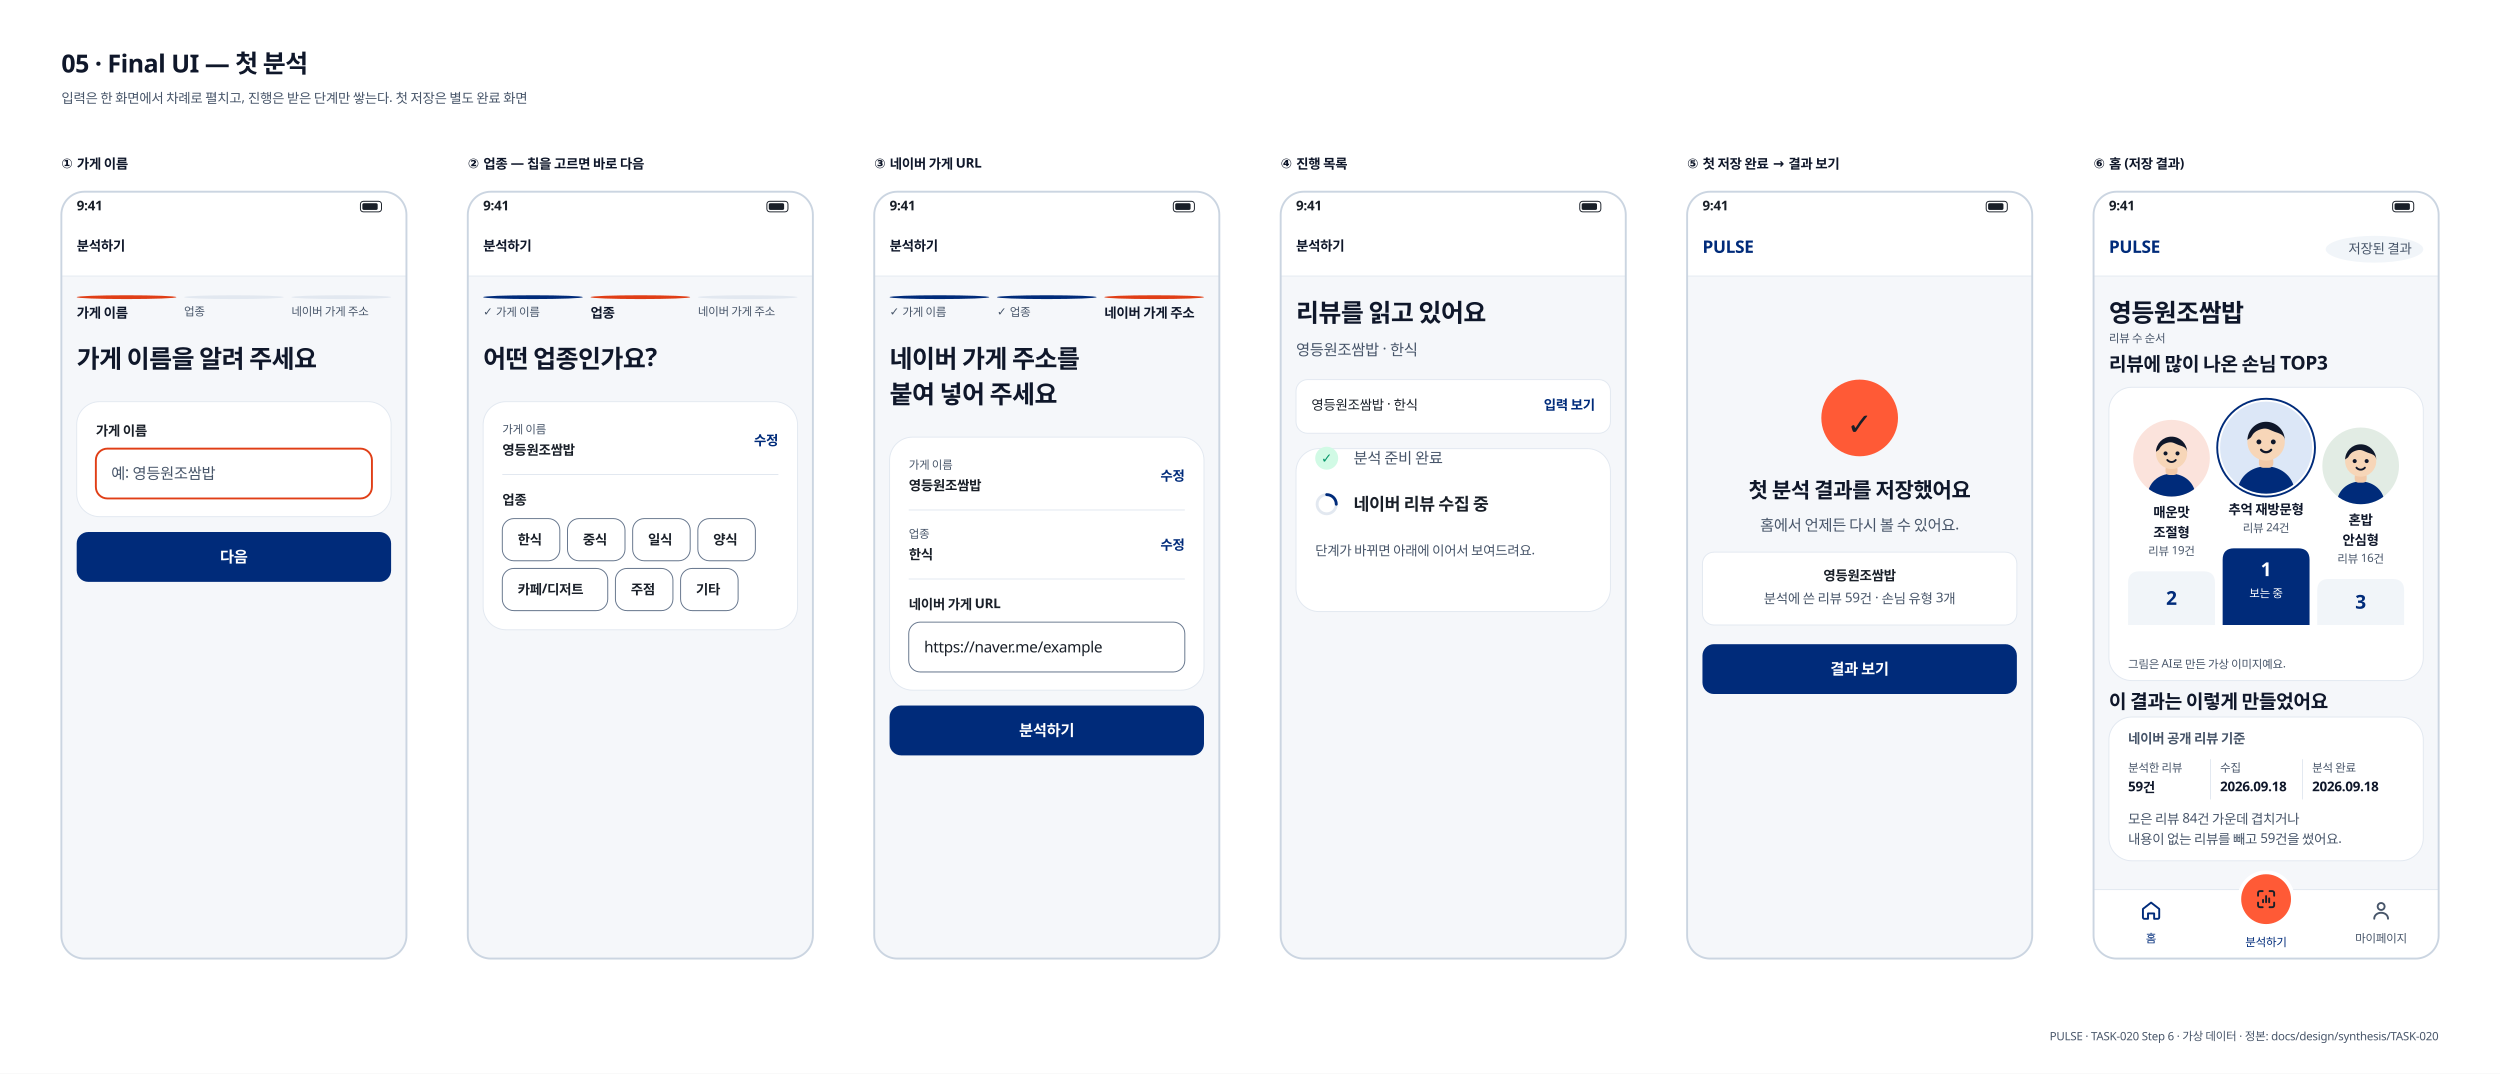
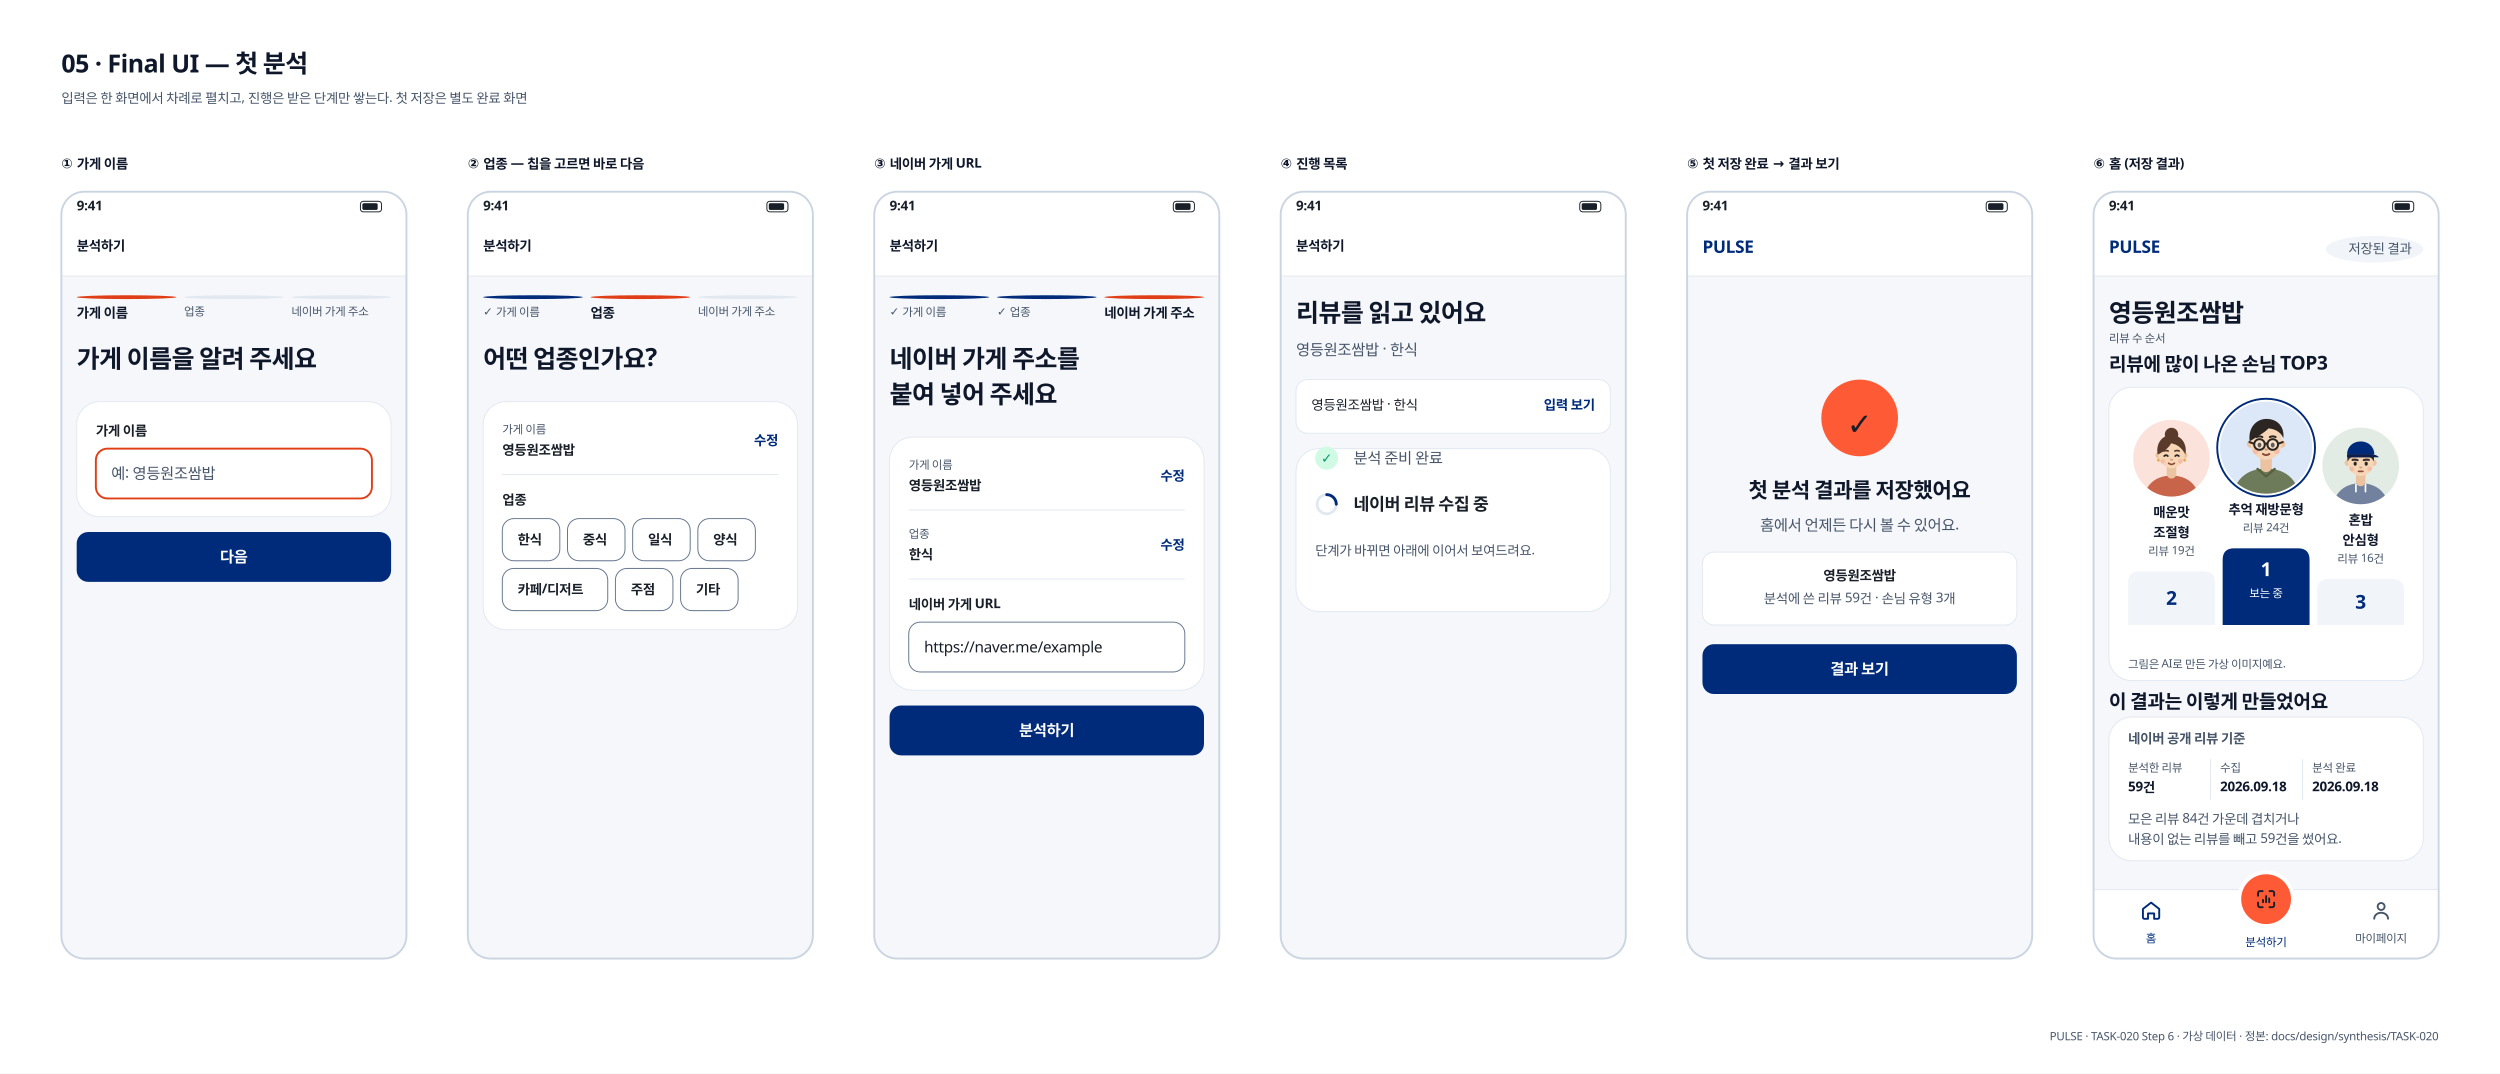
<svg xmlns="http://www.w3.org/2000/svg" width="2608" height="1120" viewBox="0 0 2608 1120">
  <rect x="0" y="0" width="2608" height="1120" rx="0" fill="#FFFFFF" />
  <text x="64" y="75.6" font-family="Pretendard" font-size="26" font-weight="600" letter-spacing="-0.52" fill="#0F172A" text-anchor="start">05 · Final UI — 첫 분석</text>
  <text x="64" y="107.4" font-family="Pretendard" font-size="14" font-weight="400" letter-spacing="-0.28" fill="#475569" text-anchor="start">입력은 한 화면에서 차례로 펼치고, 진행은 받은 단계만 쌓는다. 첫 저장은 별도 완료 화면</text>
  <g transform="translate(64 200)">
    <g id="Screen/Input-1-Name">
      <text x="0" y="-24.6" font-family="Pretendard" font-size="14" font-weight="700" letter-spacing="-0.28" fill="#0F172A" text-anchor="start">① 가게 이름</text>
      <clipPath id="clip-Input-1-Name">
        <rect x="0" y="0" width="360" height="800" rx="24" fill="none" />
      </clipPath>
      <g clip-path="url(#clip-Input-1-Name)">
        <rect x="0" y="0" width="360" height="800" rx="0" fill="#F5F7FA" />
        <rect x="0" y="0" width="360" height="32" rx="0" fill="#F5F7FA" />
        <g id="Header">
          <rect x="0" y="0" width="360" height="88" rx="0" fill="#FFFFFF" />
          <line x1="0" y1="88" x2="360" y2="88" stroke="#E2E8F0" stroke-width="1" />
          <text x="16" y="61.4" font-family="Pretendard" font-size="14" font-weight="600" letter-spacing="-0.28" fill="#0F172A" text-anchor="start">분석하기</text>
        </g>
        <g id="StepIndicator">
          <rect x="16" y="108" width="104" height="4" rx="9999" fill="#E03E16" />
          <text x="16" y="131.4" font-family="Pretendard" font-size="14" font-weight="600" letter-spacing="-0.28" fill="#0F172A" text-anchor="start">가게 이름</text>
          <rect x="128" y="108" width="104" height="4" rx="9999" fill="#E2E8F0" />
          <text x="128" y="129.2" font-family="Pretendard" font-size="12" font-weight="400" letter-spacing="-0.24" fill="#475569" text-anchor="start">업종</text>
          <rect x="240" y="108" width="104" height="4" rx="9999" fill="#E2E8F0" />
          <text x="240" y="129.2" font-family="Pretendard" font-size="12" font-weight="400" letter-spacing="-0.24" fill="#475569" text-anchor="start">네이버 가게 주소</text>
        </g>
        <g id="PageTitle">
          <text x="16" y="183.6" font-family="Pretendard" font-size="26" font-weight="600" letter-spacing="-0.52" fill="#0F172A" text-anchor="start">가게 이름을 알려 주세요</text>
        </g>
        <rect x="16" y="219" width="328" height="120" rx="24" fill="#FFFFFF" stroke="#E2E8F0" stroke-width="1" />
        <g id="TextField/focus/가게 이름">
          <text x="36" y="254.4" font-family="Pretendard" font-size="14" font-weight="600" letter-spacing="-0.28" fill="#191F28" text-anchor="start">가게 이름</text>
          <rect x="36" y="268" width="288" height="52" rx="12" fill="#FFFFFF" stroke="#E03E16" stroke-width="2" />
          <text x="52" y="299.6" font-family="Pretendard" font-size="16" font-weight="400" letter-spacing="-0.32" fill="#475569" text-anchor="start">예: 영등원조쌈밥</text>
        </g>
        <g id="Button/Primary/다음">
          <rect x="16" y="355" width="328" height="52" rx="12" fill="#002B7A" />
          <text x="180" y="386.6" font-family="Pretendard" font-size="16" font-weight="600" letter-spacing="-0.32" fill="#FFFFFF" text-anchor="middle">다음</text>
        </g>
        <text x="16" y="19.4" font-family="Pretendard" font-size="14" font-weight="600" letter-spacing="-0.28" fill="#191F28" text-anchor="start">9:41</text>
        <rect x="312" y="10" width="22" height="11" rx="3" fill="none" stroke="#191F28" stroke-width="1" />
        <rect x="314" y="12" width="16" height="7" rx="1.5" fill="#191F28" />
      </g>
      <rect x="0" y="0" width="360" height="800" rx="24" fill="none" stroke="#CBD5E1" stroke-width="2" />
    </g>
  </g>
  <g transform="translate(488 200)">
    <g id="Screen/Input-2-Category">
      <text x="0" y="-24.6" font-family="Pretendard" font-size="14" font-weight="700" letter-spacing="-0.28" fill="#0F172A" text-anchor="start">② 업종 — 칩을 고르면 바로 다음</text>
      <clipPath id="clip-Input-2-Category">
        <rect x="0" y="0" width="360" height="800" rx="24" fill="none" />
      </clipPath>
      <g clip-path="url(#clip-Input-2-Category)">
        <rect x="0" y="0" width="360" height="800" rx="0" fill="#F5F7FA" />
        <rect x="0" y="0" width="360" height="32" rx="0" fill="#F5F7FA" />
        <g id="Header 2">
          <rect x="0" y="0" width="360" height="88" rx="0" fill="#FFFFFF" />
          <line x1="0" y1="88" x2="360" y2="88" stroke="#E2E8F0" stroke-width="1" />
          <text x="16" y="61.4" font-family="Pretendard" font-size="14" font-weight="600" letter-spacing="-0.28" fill="#0F172A" text-anchor="start">분석하기</text>
        </g>
        <g id="StepIndicator 2">
          <rect x="16" y="108" width="104" height="4" rx="9999" fill="#002B7A" />
          <text x="16" y="129.2" font-family="Pretendard" font-size="12" font-weight="400" letter-spacing="-0.24" fill="#475569" text-anchor="start">✓ 가게 이름</text>
          <rect x="128" y="108" width="104" height="4" rx="9999" fill="#E03E16" />
          <text x="128" y="131.4" font-family="Pretendard" font-size="14" font-weight="600" letter-spacing="-0.28" fill="#0F172A" text-anchor="start">업종</text>
          <rect x="240" y="108" width="104" height="4" rx="9999" fill="#E2E8F0" />
          <text x="240" y="129.2" font-family="Pretendard" font-size="12" font-weight="400" letter-spacing="-0.24" fill="#475569" text-anchor="start">네이버 가게 주소</text>
        </g>
        <g id="PageTitle 2">
          <text x="16" y="183.6" font-family="Pretendard" font-size="26" font-weight="600" letter-spacing="-0.52" fill="#0F172A" text-anchor="start">어떤 업종인가요?</text>
        </g>
        <rect x="16" y="219" width="328" height="238" rx="24" fill="#FFFFFF" stroke="#E2E8F0" stroke-width="1" />
        <g id="InputDoneRow/가게 이름">
          <text x="36" y="252.2" font-family="Pretendard" font-size="12" font-weight="400" letter-spacing="-0.24" fill="#475569" text-anchor="start">가게 이름</text>
          <text x="36" y="274.4" font-family="Pretendard" font-size="14" font-weight="700" letter-spacing="-0.28" fill="#191F28" text-anchor="start">영등원조쌈밥</text>
          <text x="324" y="264.4" font-family="Pretendard" font-size="14" font-weight="600" letter-spacing="-0.28" fill="#002B7A" text-anchor="end">수정</text>
          <line x1="36" y1="295" x2="324" y2="295" stroke="#E2E8F0" stroke-width="1" />
        </g>
        <text x="36" y="326.4" font-family="Pretendard" font-size="14" font-weight="600" letter-spacing="-0.28" fill="#191F28" text-anchor="start">업종</text>
        <g id="Chip/Default/한식 2">
          <rect x="36" y="341" width="60" height="44" rx="12" fill="#FFFFFF" stroke="#64748B" stroke-width="1" />
          <text x="52" y="367.9" font-family="Pretendard" font-size="14" font-weight="600" letter-spacing="-0.28" fill="#191F28" text-anchor="start">한식</text>
        </g>
        <g id="Chip/Default/중식 2">
          <rect x="104" y="341" width="60" height="44" rx="12" fill="#FFFFFF" stroke="#64748B" stroke-width="1" />
          <text x="120" y="367.9" font-family="Pretendard" font-size="14" font-weight="600" letter-spacing="-0.28" fill="#191F28" text-anchor="start">중식</text>
        </g>
        <g id="Chip/Default/일식 2">
          <rect x="172" y="341" width="60" height="44" rx="12" fill="#FFFFFF" stroke="#64748B" stroke-width="1" />
          <text x="188" y="367.9" font-family="Pretendard" font-size="14" font-weight="600" letter-spacing="-0.28" fill="#191F28" text-anchor="start">일식</text>
        </g>
        <g id="Chip/Default/양식 2">
          <rect x="240" y="341" width="60" height="44" rx="12" fill="#FFFFFF" stroke="#64748B" stroke-width="1" />
          <text x="256" y="367.9" font-family="Pretendard" font-size="14" font-weight="600" letter-spacing="-0.28" fill="#191F28" text-anchor="start">양식</text>
        </g>
        <g id="Chip/Default/카페/디저트 2">
          <rect x="36" y="393" width="110" height="44" rx="12" fill="#FFFFFF" stroke="#64748B" stroke-width="1" />
          <text x="52" y="419.9" font-family="Pretendard" font-size="14" font-weight="600" letter-spacing="-0.28" fill="#191F28" text-anchor="start">카페/디저트</text>
        </g>
        <g id="Chip/Default/주점 2">
          <rect x="154" y="393" width="60" height="44" rx="12" fill="#FFFFFF" stroke="#64748B" stroke-width="1" />
          <text x="170" y="419.9" font-family="Pretendard" font-size="14" font-weight="600" letter-spacing="-0.28" fill="#191F28" text-anchor="start">주점</text>
        </g>
        <g id="Chip/Default/기타 2">
          <rect x="222" y="393" width="60" height="44" rx="12" fill="#FFFFFF" stroke="#64748B" stroke-width="1" />
          <text x="238" y="419.9" font-family="Pretendard" font-size="14" font-weight="600" letter-spacing="-0.28" fill="#191F28" text-anchor="start">기타</text>
        </g>
        <text x="16" y="19.4" font-family="Pretendard" font-size="14" font-weight="600" letter-spacing="-0.28" fill="#191F28" text-anchor="start">9:41</text>
        <rect x="312" y="10" width="22" height="11" rx="3" fill="none" stroke="#191F28" stroke-width="1" />
        <rect x="314" y="12" width="16" height="7" rx="1.5" fill="#191F28" />
      </g>
      <rect x="0" y="0" width="360" height="800" rx="24" fill="none" stroke="#CBD5E1" stroke-width="2" />
    </g>
  </g>
  <g transform="translate(912 200)">
    <g id="Screen/Input-3-Url">
      <text x="0" y="-24.6" font-family="Pretendard" font-size="14" font-weight="700" letter-spacing="-0.28" fill="#0F172A" text-anchor="start">③ 네이버 가게 URL</text>
      <clipPath id="clip-Input-3-Url">
        <rect x="0" y="0" width="360" height="800" rx="24" fill="none" />
      </clipPath>
      <g clip-path="url(#clip-Input-3-Url)">
        <rect x="0" y="0" width="360" height="800" rx="0" fill="#F5F7FA" />
        <rect x="0" y="0" width="360" height="32" rx="0" fill="#F5F7FA" />
        <g id="Header 3">
          <rect x="0" y="0" width="360" height="88" rx="0" fill="#FFFFFF" />
          <line x1="0" y1="88" x2="360" y2="88" stroke="#E2E8F0" stroke-width="1" />
          <text x="16" y="61.4" font-family="Pretendard" font-size="14" font-weight="600" letter-spacing="-0.28" fill="#0F172A" text-anchor="start">분석하기</text>
        </g>
        <g id="StepIndicator 3">
          <rect x="16" y="108" width="104" height="4" rx="9999" fill="#002B7A" />
          <text x="16" y="129.2" font-family="Pretendard" font-size="12" font-weight="400" letter-spacing="-0.24" fill="#475569" text-anchor="start">✓ 가게 이름</text>
          <rect x="128" y="108" width="104" height="4" rx="9999" fill="#002B7A" />
          <text x="128" y="129.2" font-family="Pretendard" font-size="12" font-weight="400" letter-spacing="-0.24" fill="#475569" text-anchor="start">✓ 업종</text>
          <rect x="240" y="108" width="104" height="4" rx="9999" fill="#E03E16" />
          <text x="240" y="131.4" font-family="Pretendard" font-size="14" font-weight="600" letter-spacing="-0.28" fill="#0F172A" text-anchor="start">네이버 가게 주소</text>
        </g>
        <g id="PageTitle 3">
          <text x="16" y="183.6" font-family="Pretendard" font-size="26" font-weight="600" letter-spacing="-0.52" fill="#0F172A" text-anchor="start">네이버 가게 주소를</text>
          <text x="16" y="220.6" font-family="Pretendard" font-size="26" font-weight="600" letter-spacing="-0.52" fill="#0F172A" text-anchor="start">붙여 넣어 주세요</text>
        </g>
        <rect x="16" y="256" width="328" height="264" rx="24" fill="#FFFFFF" stroke="#E2E8F0" stroke-width="1" />
        <g id="InputDoneRow/가게 이름 2">
          <text x="36" y="289.2" font-family="Pretendard" font-size="12" font-weight="400" letter-spacing="-0.24" fill="#475569" text-anchor="start">가게 이름</text>
          <text x="36" y="311.4" font-family="Pretendard" font-size="14" font-weight="700" letter-spacing="-0.28" fill="#191F28" text-anchor="start">영등원조쌈밥</text>
          <text x="324" y="301.4" font-family="Pretendard" font-size="14" font-weight="600" letter-spacing="-0.28" fill="#002B7A" text-anchor="end">수정</text>
          <line x1="36" y1="332" x2="324" y2="332" stroke="#E2E8F0" stroke-width="1" />
        </g>
        <g id="InputDoneRow/업종">
          <text x="36" y="361.2" font-family="Pretendard" font-size="12" font-weight="400" letter-spacing="-0.24" fill="#475569" text-anchor="start">업종</text>
          <text x="36" y="383.4" font-family="Pretendard" font-size="14" font-weight="700" letter-spacing="-0.28" fill="#191F28" text-anchor="start">한식</text>
          <text x="324" y="373.4" font-family="Pretendard" font-size="14" font-weight="600" letter-spacing="-0.28" fill="#002B7A" text-anchor="end">수정</text>
          <line x1="36" y1="404" x2="324" y2="404" stroke="#E2E8F0" stroke-width="1" />
        </g>
        <g id="TextField/default/네이버 가게 URL">
          <text x="36" y="435.4" font-family="Pretendard" font-size="14" font-weight="600" letter-spacing="-0.28" fill="#191F28" text-anchor="start">네이버 가게 URL</text>
          <rect x="36" y="449" width="288" height="52" rx="12" fill="#FFFFFF" stroke="#64748B" stroke-width="1" />
          <text x="52" y="480.6" font-family="Pretendard" font-size="16" font-weight="400" letter-spacing="-0.32" fill="#191F28" text-anchor="start">https://naver.me/example</text>
        </g>
        <g id="Button/Primary/분석하기">
          <rect x="16" y="536" width="328" height="52" rx="12" fill="#002B7A" />
          <text x="180" y="567.6" font-family="Pretendard" font-size="16" font-weight="600" letter-spacing="-0.32" fill="#FFFFFF" text-anchor="middle">분석하기</text>
        </g>
        <text x="16" y="19.4" font-family="Pretendard" font-size="14" font-weight="600" letter-spacing="-0.28" fill="#191F28" text-anchor="start">9:41</text>
        <rect x="312" y="10" width="22" height="11" rx="3" fill="none" stroke="#191F28" stroke-width="1" />
        <rect x="314" y="12" width="16" height="7" rx="1.5" fill="#191F28" />
      </g>
      <rect x="0" y="0" width="360" height="800" rx="24" fill="none" stroke="#CBD5E1" stroke-width="2" />
    </g>
  </g>
  <g transform="translate(1336 200)">
    <g id="Screen/Progress">
      <text x="0" y="-24.6" font-family="Pretendard" font-size="14" font-weight="700" letter-spacing="-0.28" fill="#0F172A" text-anchor="start">④ 진행 목록</text>
      <clipPath id="clip-Progress">
        <rect x="0" y="0" width="360" height="800" rx="24" fill="none" />
      </clipPath>
      <g clip-path="url(#clip-Progress)">
        <rect x="0" y="0" width="360" height="800" rx="0" fill="#F5F7FA" />
        <rect x="0" y="0" width="360" height="32" rx="0" fill="#F5F7FA" />
        <g id="Header 4">
          <rect x="0" y="0" width="360" height="88" rx="0" fill="#FFFFFF" />
          <line x1="0" y1="88" x2="360" y2="88" stroke="#E2E8F0" stroke-width="1" />
          <text x="16" y="61.4" font-family="Pretendard" font-size="14" font-weight="600" letter-spacing="-0.28" fill="#0F172A" text-anchor="start">분석하기</text>
        </g>
        <g id="PageTitle 4">
          <text x="16" y="135.6" font-family="Pretendard" font-size="26" font-weight="600" letter-spacing="-0.52" fill="#0F172A" text-anchor="start">리뷰를 읽고 있어요</text>
          <text x="16" y="170.6" font-family="Pretendard" font-size="16" font-weight="400" letter-spacing="-0.32" fill="#475569" text-anchor="start">영등원조쌈밥 · 한식</text>
        </g>
        <rect x="16" y="196" width="328" height="56" rx="12" fill="#FFFFFF" stroke="#E2E8F0" stroke-width="1" />
        <text x="32" y="227.4" font-family="Pretendard" font-size="14" font-weight="400" letter-spacing="-0.28" fill="#191F28" text-anchor="start">영등원조쌈밥 · 한식</text>
        <text x="328" y="227.4" font-family="Pretendard" font-size="14" font-weight="600" letter-spacing="-0.28" fill="#002B7A" text-anchor="end">입력 보기</text>
        <rect x="16" y="268" width="328" height="170" rx="24" fill="#FFFFFF" stroke="#E2E8F0" stroke-width="1" />
        <g id="ProgressStep/done">
          <circle cx="48" cy="278" r="12" fill="#D1FAE5" />
          <text x="48" y="282.9" font-family="Pretendard" font-size="14" font-weight="700" letter-spacing="-0.28" fill="#059669" text-anchor="middle">✓</text>
          <text x="76" y="283.6" font-family="Pretendard" font-size="16" font-weight="400" letter-spacing="-0.32" fill="#475569" text-anchor="start">분석 준비 완료</text>
        </g>
        <g id="ProgressStep/running">
          <circle cx="48" cy="326" r="10" fill="none" stroke="#E2E8F0" stroke-width="3" />
          <path d="M 48 316 A 10 10 0 0 1 58 326" fill="none" stroke="#002B7A" stroke-width="3" stroke-linecap="round" />
          <text x="76" y="332.3" font-family="Pretendard" font-size="18" font-weight="700" letter-spacing="-0.36" fill="#191F28" text-anchor="start">네이버 리뷰 수집 중</text>
        </g>
        <text x="36" y="379.4" font-family="Pretendard" font-size="14" font-weight="400" letter-spacing="-0.28" fill="#475569" text-anchor="start">단계가 바뀌면 아래에 이어서 보여드려요.</text>
        <text x="16" y="19.4" font-family="Pretendard" font-size="14" font-weight="600" letter-spacing="-0.28" fill="#191F28" text-anchor="start">9:41</text>
        <rect x="312" y="10" width="22" height="11" rx="3" fill="none" stroke="#191F28" stroke-width="1" />
        <rect x="314" y="12" width="16" height="7" rx="1.5" fill="#191F28" />
      </g>
      <rect x="0" y="0" width="360" height="800" rx="24" fill="none" stroke="#CBD5E1" stroke-width="2" />
    </g>
  </g>
  <g transform="translate(1760 200)">
    <g id="Screen/FirstSaved">
      <text x="0" y="-24.6" font-family="Pretendard" font-size="14" font-weight="700" letter-spacing="-0.28" fill="#0F172A" text-anchor="start">⑤ 첫 저장 완료 → 결과 보기</text>
      <clipPath id="clip-FirstSaved">
        <rect x="0" y="0" width="360" height="800" rx="24" fill="none" />
      </clipPath>
      <g clip-path="url(#clip-FirstSaved)">
        <rect x="0" y="0" width="360" height="800" rx="0" fill="#F5F7FA" />
        <rect x="0" y="0" width="360" height="32" rx="0" fill="#F5F7FA" />
        <g id="Header 5">
          <rect x="0" y="0" width="360" height="88" rx="0" fill="#FFFFFF" />
          <line x1="0" y1="88" x2="360" y2="88" stroke="#E2E8F0" stroke-width="1" />
          <text x="16" y="63.8" font-family="Pretendard" font-size="18" font-weight="700" letter-spacing="-0.36" fill="#002B7A" text-anchor="start">PULSE</text>
        </g>
        <circle cx="180" cy="236" r="40" fill="#FF5A36" />
        <text x="180" y="253.7" font-family="Pretendard" font-size="32" font-weight="600" letter-spacing="-0.64" fill="#191F28" text-anchor="middle">✓</text>
        <text x="180" y="319.2" font-family="Pretendard" font-size="22" font-weight="600" letter-spacing="-0.44" fill="#0F172A" text-anchor="middle">첫 분석 결과를 저장했어요</text>
        <text x="180" y="353.6" font-family="Pretendard" font-size="16" font-weight="400" letter-spacing="-0.32" fill="#475569" text-anchor="middle">홈에서 언제든 다시 볼 수 있어요.</text>
        <rect x="16" y="376" width="328" height="76" rx="12" fill="#FFFFFF" stroke="#E2E8F0" stroke-width="1" />
        <text x="180" y="405.4" font-family="Pretendard" font-size="14" font-weight="700" letter-spacing="-0.28" fill="#191F28" text-anchor="middle">영등원조쌈밥</text>
        <text x="180" y="429.4" font-family="Pretendard" font-size="14" font-weight="400" letter-spacing="-0.28" fill="#475569" text-anchor="middle">분석에 쓴 리뷰 59건 · 손님 유형 3개</text>
        <g id="Button/Primary/결과 보기">
          <rect x="16" y="472" width="328" height="52" rx="12" fill="#002B7A" />
          <text x="180" y="503.6" font-family="Pretendard" font-size="16" font-weight="600" letter-spacing="-0.32" fill="#FFFFFF" text-anchor="middle">결과 보기</text>
        </g>
        <text x="16" y="19.4" font-family="Pretendard" font-size="14" font-weight="600" letter-spacing="-0.28" fill="#191F28" text-anchor="start">9:41</text>
        <rect x="312" y="10" width="22" height="11" rx="3" fill="none" stroke="#191F28" stroke-width="1" />
        <rect x="314" y="12" width="16" height="7" rx="1.5" fill="#191F28" />
      </g>
      <rect x="0" y="0" width="360" height="800" rx="24" fill="none" stroke="#CBD5E1" stroke-width="2" />
    </g>
  </g>
  <g transform="translate(2184 200)">
    <g id="Screen/Home">
      <text x="0" y="-24.6" font-family="Pretendard" font-size="14" font-weight="700" letter-spacing="-0.28" fill="#0F172A" text-anchor="start">⑥ 홈 (저장 결과)</text>
      <clipPath id="clip-Home">
        <rect x="0" y="0" width="360" height="800" rx="24" fill="none" />
      </clipPath>
      <g clip-path="url(#clip-Home)">
        <rect x="0" y="0" width="360" height="800" rx="0" fill="#F5F7FA" />
        <rect x="0" y="0" width="360" height="32" rx="0" fill="#F5F7FA" />
        <g id="Header 6">
          <rect x="0" y="0" width="360" height="88" rx="0" fill="#FFFFFF" />
          <line x1="0" y1="88" x2="360" y2="88" stroke="#E2E8F0" stroke-width="1" />
          <text x="16" y="63.8" font-family="Pretendard" font-size="18" font-weight="700" letter-spacing="-0.36" fill="#002B7A" text-anchor="start">PULSE</text>
          <rect x="242.16" y="46" width="101.84" height="28" rx="9999" fill="#F1F5F9" />
          <text x="332" y="64.4" font-family="Pretendard" font-size="14" font-weight="400" letter-spacing="-0.28" fill="#475569" text-anchor="end">저장된 결과</text>
        </g>
        <text x="16" y="135.6" font-family="Pretendard" font-size="26" font-weight="600" letter-spacing="-0.52" fill="#0F172A" text-anchor="start">영등원조쌈밥</text>
        <g id="Podium">
          <text x="16" y="157.2" font-family="Pretendard" font-size="12" font-weight="400" letter-spacing="-0.24" fill="#475569" text-anchor="start">리뷰 수 순서</text>
          <text x="16" y="187.0" font-family="Pretendard" font-size="20" font-weight="600" letter-spacing="-0.4" fill="#0F172A" text-anchor="start">리뷰에 많이 나온 손님 TOP3</text>
          <rect x="16" y="204" width="328" height="306" rx="24" fill="#FFFFFF" stroke="#E2E8F0" stroke-width="1" />
          <g id="PodiumSlot/Runner">
            <g transform="translate(41.33333 238) scale(1.25)">
              <clipPath id="guest-clip-6">
                <circle cx="32" cy="32" r="32" />
              </clipPath>
              <g clip-path="url(#guest-clip-6)">
                <circle cx="32" cy="32" r="32" fill="#FBE3DC" />
-                 <path d="M12 64c0-11 9-19 20-19s20 8 20 19H12Z" fill="#002B7A" />
-                 <rect x="27" y="38" width="10" height="8" rx="3" fill="#F2C9A8" />
-                 <circle cx="32" cy="28" r="13" fill="#F7D6B8" />
-                 <path d="M19 27a13 13 0 0 1 26 0c0-4-4-5-7-6-3-1-5-3-9-2s-6 3-7 5-3 2-3 3Z" fill="#0F172A" />
-                 <circle cx="27" cy="28" r="1.7" fill="#0F172A" />
-                 <circle cx="37" cy="28" r="1.7" fill="#0F172A" />
-                 <path d="M28.5 33.5a4.5 4.5 0 0 0 7 0" fill="none" stroke="#0F172A" stroke-width="1.6" stroke-linecap="round" />
+                 <path d="M9 66c1-12 10-19.5 23-19.5S54 54 55 66Z" fill="#C8644A" />
+                 <circle cx="32" cy="12.2" r="5.6" fill="#5A3A2A" />
+                 <path d="M28 36h8v9a4 4 0 0 1-8 0Z" fill="#EBC3A0" />
+                 <circle cx="21.2" cy="29.5" r="2.6" fill="#EBC3A0" />
+                 <circle cx="42.8" cy="29.5" r="2.6" fill="#EBC3A0" />
+                 <ellipse cx="32" cy="28" rx="11" ry="12.4" fill="#F7D6B8" />
+                 <path d="M20.4 29c-1.8-10.2 4.6-16.4 11.6-16.4s13.4 6.2 11.6 16.4c-2.6-5-6.4-8.6-12-9.4-1.6 3.6-6.4 7.2-11.2 9.4Z" fill="#5A3A2A" />
+                 <path d="M25.6 26q1.8-.8 3.6 0M34.8 26q1.8-.8 3.6 0" fill="none" stroke="#5A3A2A" stroke-width="1.4" stroke-linecap="round" stroke-linejoin="round" />
+                 <path d="M25.9 30.2q1.5-1.5 3 0M35.1 30.2q1.5-1.5 3 0" fill="none" stroke="#2B2622" stroke-width="1.5" stroke-linecap="round" stroke-linejoin="round" />
+                 <path d="M31.4 33q.6 1.1 1.4.2" fill="none" stroke="#D39A76" stroke-width="1.2" stroke-linecap="round" stroke-linejoin="round" />
+                 <circle cx="24.6" cy="34.6" r="2" fill="#F2A08C" opacity="0.45" />
+                 <circle cx="39.4" cy="34.6" r="2" fill="#F2A08C" opacity="0.45" />
+                 <path d="M29.6 36.2q2.4 2 4.8 0" fill="none" stroke="#8A4B3A" stroke-width="1.4" stroke-linecap="round" stroke-linejoin="round" />
+                 <circle cx="21" cy="33.6" r="1.3" fill="#E8B04A" />
+                 <circle cx="43" cy="33.6" r="1.3" fill="#E8B04A" />
              </g>
            </g>
            <text x="81.333" y="339.4" font-family="Pretendard" font-size="14" font-weight="600" letter-spacing="-0.28" fill="#0F172A" text-anchor="middle">매운맛</text>
            <text x="81.333" y="360.4" font-family="Pretendard" font-size="14" font-weight="600" letter-spacing="-0.28" fill="#0F172A" text-anchor="middle">조절형</text>
            <text x="81.333" y="379.2" font-family="Pretendard" font-size="12" font-weight="400" letter-spacing="-0.24" fill="#475569" text-anchor="middle">리뷰 19건</text>
            <path d="M 36 452 L 36 408 Q 36 396 48 396 L 114.667 396 Q 126.667 396 126.667 408 L 126.667 452 Z" fill="#F1F5F9" />
            <text x="81.333" y="431.0" font-family="Pretendard" font-size="20" font-weight="600" letter-spacing="-0.4" fill="#002B7A" text-anchor="middle">2</text>
          </g>
          <g id="PodiumSlot/First">
            <g transform="translate(132 219) scale(1.5)">
              <clipPath id="guest-clip-7">
                <circle cx="32" cy="32" r="32" />
              </clipPath>
              <g clip-path="url(#guest-clip-7)">
                <circle cx="32" cy="32" r="32" fill="#DCE7F7" />
-                 <path d="M12 64c0-11 9-19 20-19s20 8 20 19H12Z" fill="#002B7A" />
-                 <rect x="27" y="38" width="10" height="8" rx="3" fill="#F2C9A8" />
-                 <circle cx="32" cy="28" r="13" fill="#F7D6B8" />
-                 <path d="M19 27a13 13 0 0 1 26 0c0-4-4-5-7-6-3-1-5-3-9-2s-6 3-7 5-3 2-3 3Z" fill="#0F172A" />
-                 <circle cx="27" cy="28" r="1.7" fill="#0F172A" />
-                 <circle cx="37" cy="28" r="1.7" fill="#0F172A" />
-                 <path d="M28.5 33.5a4.5 4.5 0 0 0 7 0" fill="none" stroke="#0F172A" stroke-width="1.6" stroke-linecap="round" />
+                 <path d="M9 66c1-12 10-19.5 23-19.5S54 54 55 66Z" fill="#6E7B5B" />
+                 <path d="M26 46.8l6 5.2 6-5.2" fill="none" stroke="#56613F" stroke-width="1.6" stroke-linecap="round" stroke-linejoin="round" />
+                 <path d="M28 36h8v9a4 4 0 0 1-8 0Z" fill="#EBC3A0" />
+                 <circle cx="21.2" cy="29.5" r="2.6" fill="#EBC3A0" />
+                 <circle cx="42.8" cy="29.5" r="2.6" fill="#EBC3A0" />
+                 <ellipse cx="32" cy="28" rx="11" ry="12.4" fill="#F7D6B8" />
+                 <path d="M20.6 27.6c-1.4-9.4 4.6-15.6 11.6-15.6 7.8 0 12.6 5.4 11.8 13.4-1.6-3.8-5.2-6.4-10.4-6.8-2.6 3-7.6 5.6-13 9Z" fill="#2B2622" />
+                 <path d="M25.4 24.6q2-.9 4 0M34.6 24.6q2-.9 4 0" fill="none" stroke="#2B2622" stroke-width="1.4" stroke-linecap="round" stroke-linejoin="round" />
+                 <ellipse cx="27.4" cy="30.2" rx="1.35" ry="1.7" fill="#2B2622" />
+                 <ellipse cx="36.6" cy="30.2" rx="1.35" ry="1.7" fill="#2B2622" />
+                 <path d="M31.4 33q.6 1.1 1.4.2" fill="none" stroke="#D39A76" stroke-width="1.2" stroke-linecap="round" stroke-linejoin="round" />
+                 <circle cx="24.6" cy="34.6" r="2" fill="#F2A08C" opacity="0.45" />
+                 <circle cx="39.4" cy="34.6" r="2" fill="#F2A08C" opacity="0.45" />
+                 <path d="M29.8 36.4q2.2 1.5 4.4 0" fill="none" stroke="#8A4B3A" stroke-width="1.4" stroke-linecap="round" stroke-linejoin="round" />
+                 <circle cx="27.4" cy="29.8" r="3.7" fill="#FFFFFF" fill-opacity="0.25" stroke="#2B2622" stroke-width="1.4" stroke-linecap="round" stroke-linejoin="round" />
+                 <circle cx="36.6" cy="29.8" r="3.7" fill="#FFFFFF" fill-opacity="0.25" stroke="#2B2622" stroke-width="1.4" stroke-linecap="round" stroke-linejoin="round" />
+                 <path d="M31.1 29.5q.9-.7 1.8 0" fill="none" stroke="#2B2622" stroke-width="1.4" stroke-linecap="round" stroke-linejoin="round" />
+                 <path d="M23.7 29.3 20.4 28.1M40.3 29.3l3.3-1.2" fill="none" stroke="#2B2622" stroke-width="1.4" stroke-linecap="round" stroke-linejoin="round" />
              </g>
            </g>
            <circle cx="180" cy="267" r="51" fill="none" stroke="#002B7A" stroke-width="2" />
            <text x="180" y="336.4" font-family="Pretendard" font-size="14" font-weight="600" letter-spacing="-0.28" fill="#0F172A" text-anchor="middle">추억 재방문형</text>
            <text x="180" y="355.2" font-family="Pretendard" font-size="12" font-weight="400" letter-spacing="-0.24" fill="#475569" text-anchor="middle">리뷰 24건</text>
            <path d="M 134.667 452 L 134.667 384 Q 134.667 372 146.667 372 L 213.333 372 Q 225.333 372 225.333 384 L 225.333 452 Z" fill="#002B7A" />
            <text x="180" y="401.0" font-family="Pretendard" font-size="20" font-weight="600" letter-spacing="-0.4" fill="#FFFFFF" text-anchor="middle">1</text>
            <text x="180" y="423.2" font-family="Pretendard" font-size="12" font-weight="400" letter-spacing="-0.24" fill="#FFFFFF" text-anchor="middle">보는 중</text>
          </g>
          <g id="PodiumSlot/Runner 2">
            <g transform="translate(238.6667 246) scale(1.25)">
              <clipPath id="guest-clip-8">
                <circle cx="32" cy="32" r="32" />
              </clipPath>
              <g clip-path="url(#guest-clip-8)">
                <circle cx="32" cy="32" r="32" fill="#E2ECE4" />
-                 <path d="M12 64c0-11 9-19 20-19s20 8 20 19H12Z" fill="#002B7A" />
-                 <rect x="27" y="38" width="10" height="8" rx="3" fill="#F2C9A8" />
-                 <circle cx="32" cy="28" r="13" fill="#F7D6B8" />
-                 <path d="M19 27a13 13 0 0 1 26 0c0-4-4-5-7-6-3-1-5-3-9-2s-6 3-7 5-3 2-3 3Z" fill="#0F172A" />
-                 <circle cx="27" cy="28" r="1.7" fill="#0F172A" />
-                 <circle cx="37" cy="28" r="1.7" fill="#0F172A" />
-                 <path d="M28.5 33.5a4.5 4.5 0 0 0 7 0" fill="none" stroke="#0F172A" stroke-width="1.6" stroke-linecap="round" />
+                 <path d="M9 66c1-12 10-19.5 23-19.5S54 54 55 66Z" fill="#72819E" />
+                 <path d="M28 47.5v6M36 47.5v6" fill="none" stroke="#FFFFFF" stroke-width="1.4" stroke-linecap="round" stroke-linejoin="round" />
+                 <path d="M28 36h8v9a4 4 0 0 1-8 0Z" fill="#EBC3A0" />
+                 <circle cx="21.2" cy="29.5" r="2.6" fill="#EBC3A0" />
+                 <circle cx="42.8" cy="29.5" r="2.6" fill="#EBC3A0" />
+                 <ellipse cx="32" cy="28" rx="11" ry="12.4" fill="#F7D6B8" />
+                 <path d="M21.2 28.4c-.6-2.6-.4-4.6.6-6.2h20.4c1 1.6 1.2 3.6.6 6.2-.8-2-2-3.2-3.6-3.6H24.8c-1.6.4-2.8 1.6-3.6 3.6Z" fill="#3B2F2A" />
+                 <path d="M20.6 22.6c0-6.6 5-11 11.4-11s11.4 4.4 11.4 11Z" fill="#002B7A" />
+                 <path d="M20.6 22.4h19.8c3 0 5.6.8 6.8 2.4H20.6Z" fill="#0B1E4F" />
+                 <path d="M25.2 27q2.1-.5 4.2.2M34.6 27.2q2.1-.7 4.2-.2" fill="none" stroke="#3B2F2A" stroke-width="1.8" stroke-linecap="round" stroke-linejoin="round" />
+                 <ellipse cx="27.4" cy="30.2" rx="1.35" ry="1.7" fill="#2B2622" />
+                 <ellipse cx="36.6" cy="30.2" rx="1.35" ry="1.7" fill="#2B2622" />
+                 <path d="M31.4 33q.6 1.1 1.4.2" fill="none" stroke="#D39A76" stroke-width="1.2" stroke-linecap="round" stroke-linejoin="round" />
+                 <circle cx="24.6" cy="34.6" r="2" fill="#F2A08C" opacity="0.45" />
+                 <circle cx="39.4" cy="34.6" r="2" fill="#F2A08C" opacity="0.45" />
+                 <path d="M30.2 36.6h3.6" fill="none" stroke="#8A4B3A" stroke-width="1.4" stroke-linecap="round" stroke-linejoin="round" />
              </g>
            </g>
            <text x="278.667" y="347.4" font-family="Pretendard" font-size="14" font-weight="600" letter-spacing="-0.28" fill="#0F172A" text-anchor="middle">혼밥</text>
            <text x="278.667" y="368.4" font-family="Pretendard" font-size="14" font-weight="600" letter-spacing="-0.28" fill="#0F172A" text-anchor="middle">안심형</text>
            <text x="278.667" y="387.2" font-family="Pretendard" font-size="12" font-weight="400" letter-spacing="-0.24" fill="#475569" text-anchor="middle">리뷰 16건</text>
            <path d="M 233.333 452 L 233.333 416 Q 233.333 404 245.333 404 L 312 404 Q 324 404 324 416 L 324 452 Z" fill="#F1F5F9" />
            <text x="278.667" y="435.0" font-family="Pretendard" font-size="20" font-weight="600" letter-spacing="-0.4" fill="#002B7A" text-anchor="middle">3</text>
          </g>
          <text x="36" y="497.2" font-family="Pretendard" font-size="12" font-weight="400" letter-spacing="-0.24" fill="#475569" text-anchor="start">그림은 AI로 만든 가상 이미지예요.</text>
        </g>
        <g id="AnalysisInfo">
          <text x="16" y="539.0" font-family="Pretendard" font-size="20" font-weight="600" letter-spacing="-0.4" fill="#0F172A" text-anchor="start">이 결과는 이렇게 만들었어요</text>
          <rect x="16" y="548" width="328" height="150" rx="24" fill="#FFFFFF" stroke="#E2E8F0" stroke-width="1" />
          <text x="36" y="575.4" font-family="Pretendard" font-size="14" font-weight="600" letter-spacing="-0.28" fill="#475569" text-anchor="start">네이버 공개 리뷰 기준</text>
          <text x="36" y="605.2" font-family="Pretendard" font-size="12" font-weight="400" letter-spacing="-0.24" fill="#475569" text-anchor="start">분석한 리뷰</text>
          <text x="36" y="625.4" font-family="Pretendard" font-size="14" font-weight="700" letter-spacing="-0.28" fill="#0F172A" text-anchor="start">59건</text>
          <text x="132" y="605.2" font-family="Pretendard" font-size="12" font-weight="400" letter-spacing="-0.24" fill="#475569" text-anchor="start">수집</text>
          <text x="132" y="625.4" font-family="Pretendard" font-size="14" font-weight="700" letter-spacing="-0.28" fill="#0F172A" text-anchor="start">2026.09.18</text>
          <line x1="122" y1="592" x2="122" y2="634" stroke="#E2E8F0" stroke-width="1" />
          <text x="228" y="605.2" font-family="Pretendard" font-size="12" font-weight="400" letter-spacing="-0.24" fill="#475569" text-anchor="start">분석 완료</text>
          <text x="228" y="625.4" font-family="Pretendard" font-size="14" font-weight="700" letter-spacing="-0.28" fill="#0F172A" text-anchor="start">2026.09.18</text>
          <line x1="218" y1="592" x2="218" y2="634" stroke="#E2E8F0" stroke-width="1" />
          <text x="36" y="659.4" font-family="Pretendard" font-size="14" font-weight="400" letter-spacing="-0.28" fill="#475569" text-anchor="start">모은 리뷰 84건 가운데 겹치거나</text>
          <text x="36" y="680.4" font-family="Pretendard" font-size="14" font-weight="400" letter-spacing="-0.28" fill="#475569" text-anchor="start">내용이 없는 리뷰를 빼고 59건을 썼어요.</text>
        </g>
        <g id="BottomNavigation/home">
          <rect x="0" y="728" width="360" height="72" rx="0" fill="#FFFFFF" />
          <line x1="0" y1="728" x2="360" y2="728" stroke="#E2E8F0" stroke-width="1" />
          <text x="60" y="783.2" font-family="Pretendard" font-size="12" font-weight="400" letter-spacing="-0.24" fill="#002B7A" text-anchor="middle">홈</text>
          <g transform="translate(48 738)">
            <path d="M3.5 10.2 12 3.6l8.5 6.6V19a1.5 1.5 0 0 1-1.5 1.5h-3.8v-5.6H8.8v5.6H5A1.5 1.5 0 0 1 3.5 19v-8.8Z" fill="none" stroke="#002B7A" stroke-width="2" stroke-linecap="round" stroke-linejoin="round" />
          </g>
          <circle cx="180" cy="738" r="28" fill="#FF5A36" stroke="#FFFFFF" stroke-width="4" />
          <g transform="translate(168 726)">
            <path d="M3.6 8.4V5.6a2 2 0 0 1 2-2h2.8M15.6 3.6h2.8a2 2 0 0 1 2 2v2.8M20.4 15.6v2.8a2 2 0 0 1-2 2h-2.8M8.4 20.4H5.6a2 2 0 0 1-2-2v-2.8" fill="none" stroke="#191F28" stroke-width="2" stroke-linecap="round" stroke-linejoin="round" />
            <path d="M8.8 15.2v-2.4M12 15.2V8.8M15.2 15.2v-4" fill="none" stroke="#191F28" stroke-width="2" stroke-linecap="round" stroke-linejoin="round" />
          </g>
          <text x="180" y="787.2" font-family="Pretendard" font-size="12" font-weight="400" letter-spacing="-0.24" fill="#002B7A" text-anchor="middle">분석하기</text>
          <g transform="translate(288 738)">
            <path d="M12 11.3a3.65 3.65 0 1 0 0-7.3 3.65 3.65 0 0 0 0 7.3Z" fill="none" stroke="#475569" stroke-width="2" stroke-linecap="round" stroke-linejoin="round" />
            <path d="M4.8 20.4c0-3.6 3.2-6.2 7.2-6.2s7.2 2.6 7.2 6.2" fill="none" stroke="#475569" stroke-width="2" stroke-linecap="round" stroke-linejoin="round" />
          </g>
          <text x="300" y="783.2" font-family="Pretendard" font-size="12" font-weight="400" letter-spacing="-0.24" fill="#475569" text-anchor="middle">마이페이지</text>
        </g>
        <text x="16" y="19.4" font-family="Pretendard" font-size="14" font-weight="600" letter-spacing="-0.28" fill="#191F28" text-anchor="start">9:41</text>
        <rect x="312" y="10" width="22" height="11" rx="3" fill="none" stroke="#191F28" stroke-width="1" />
        <rect x="314" y="12" width="16" height="7" rx="1.5" fill="#191F28" />
      </g>
      <rect x="0" y="0" width="360" height="800" rx="24" fill="none" stroke="#CBD5E1" stroke-width="2" />
    </g>
  </g>
  <text x="2544" y="1085.2" font-family="Pretendard" font-size="12" font-weight="400" letter-spacing="-0.24" fill="#475569" text-anchor="end">PULSE · TASK-020 Step 6 · 가상 데이터 · 정본: docs/design/synthesis/TASK-020</text>
</svg>
